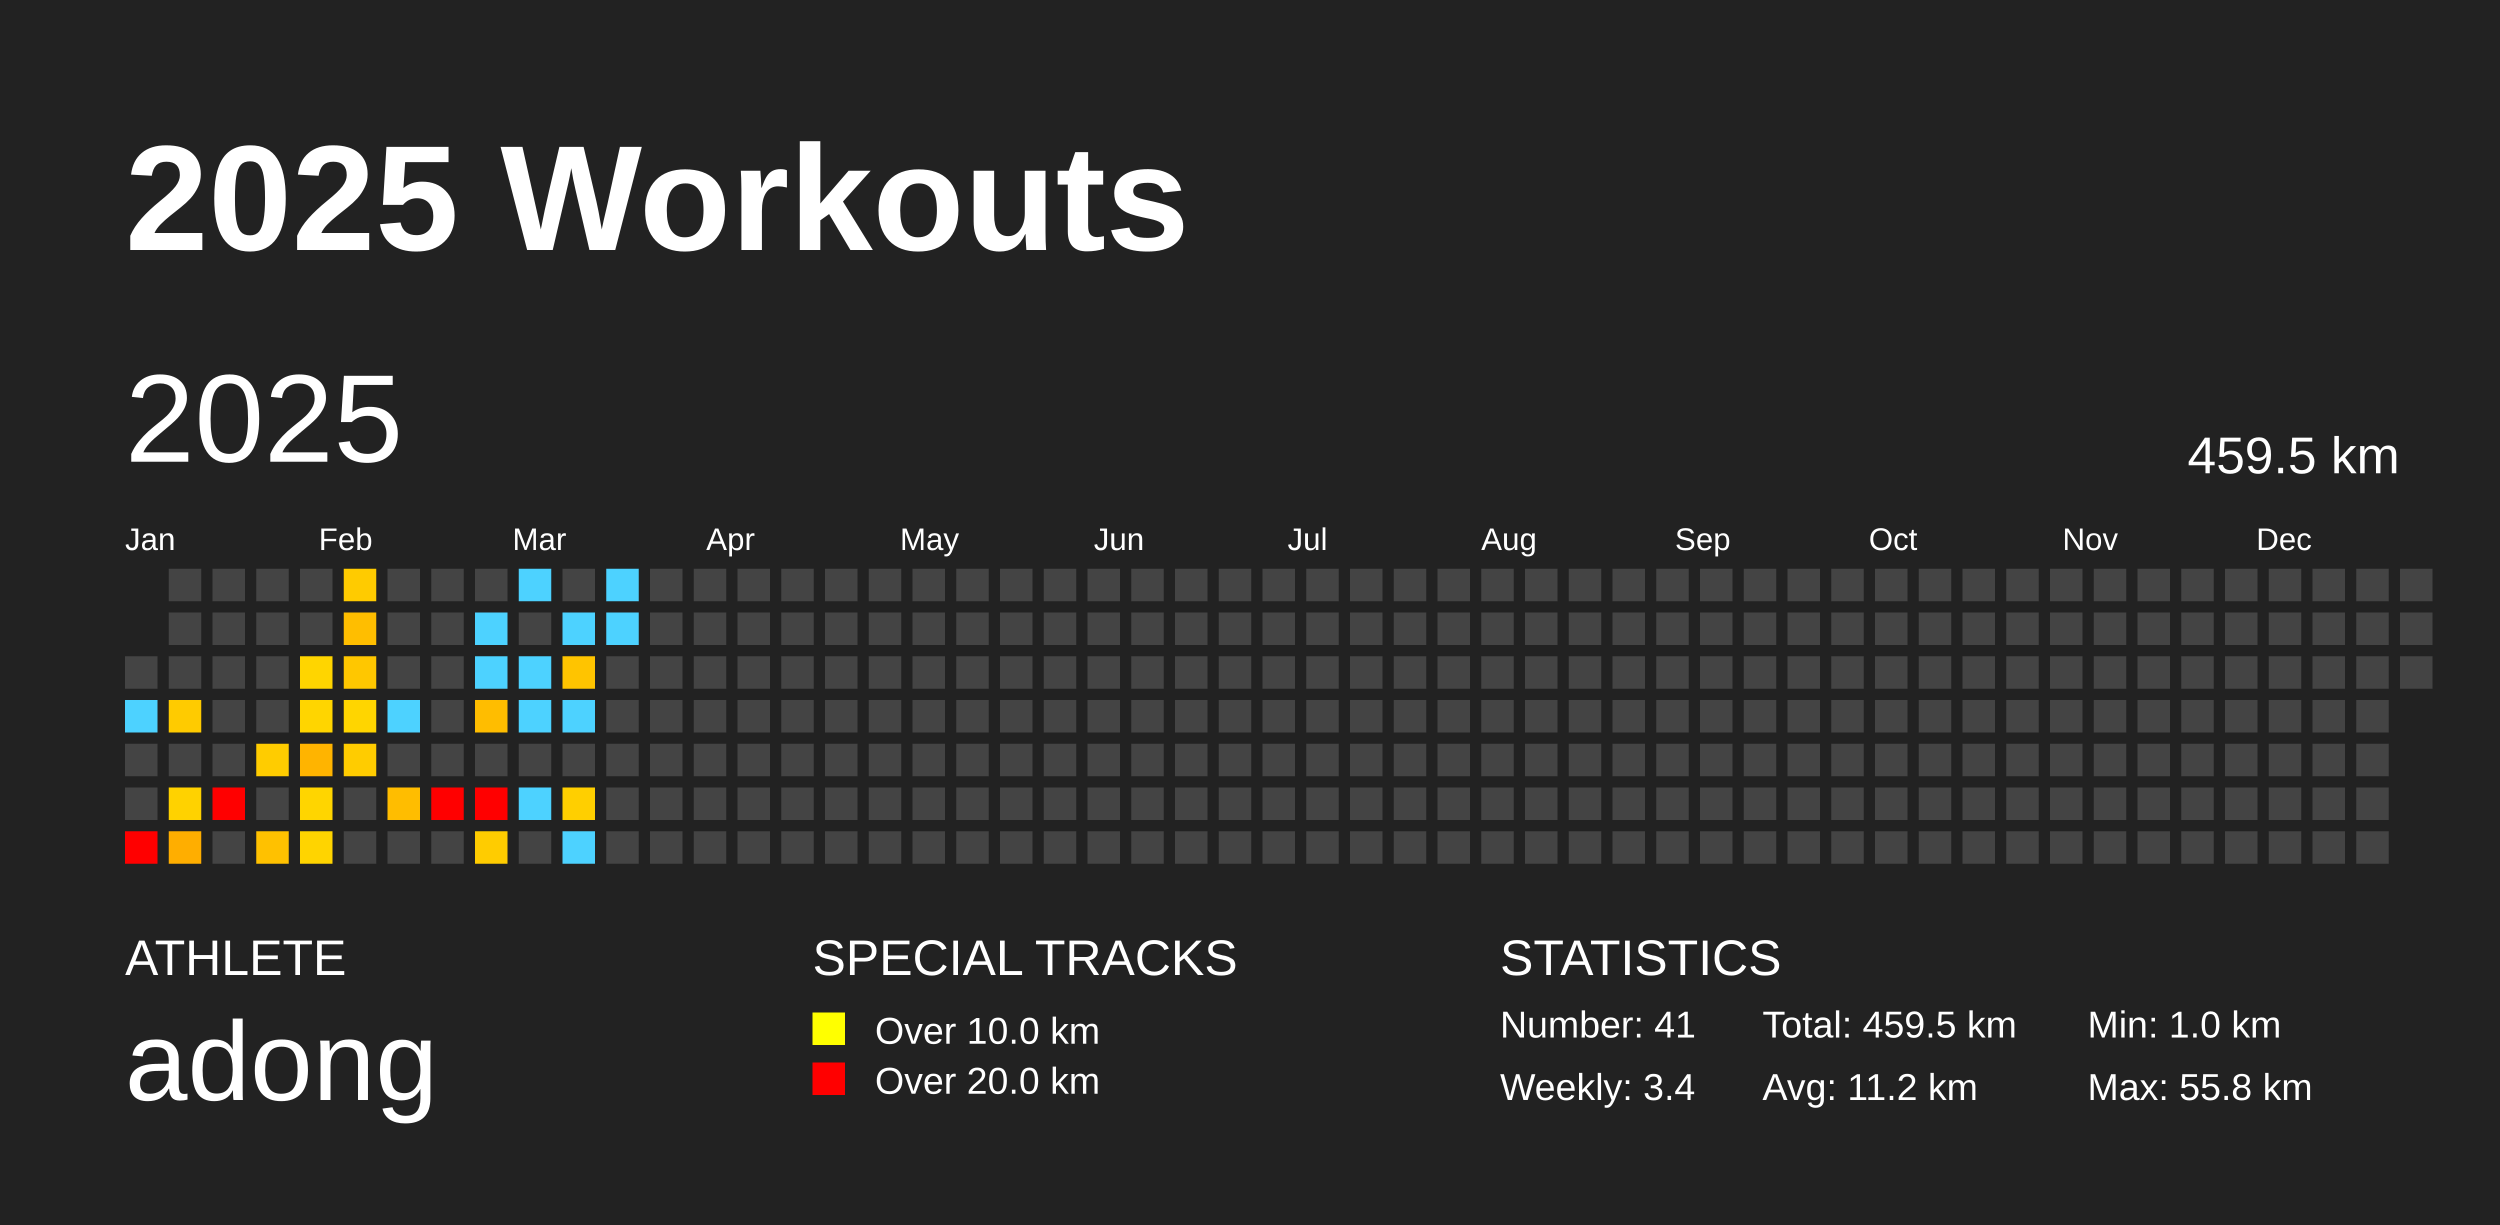
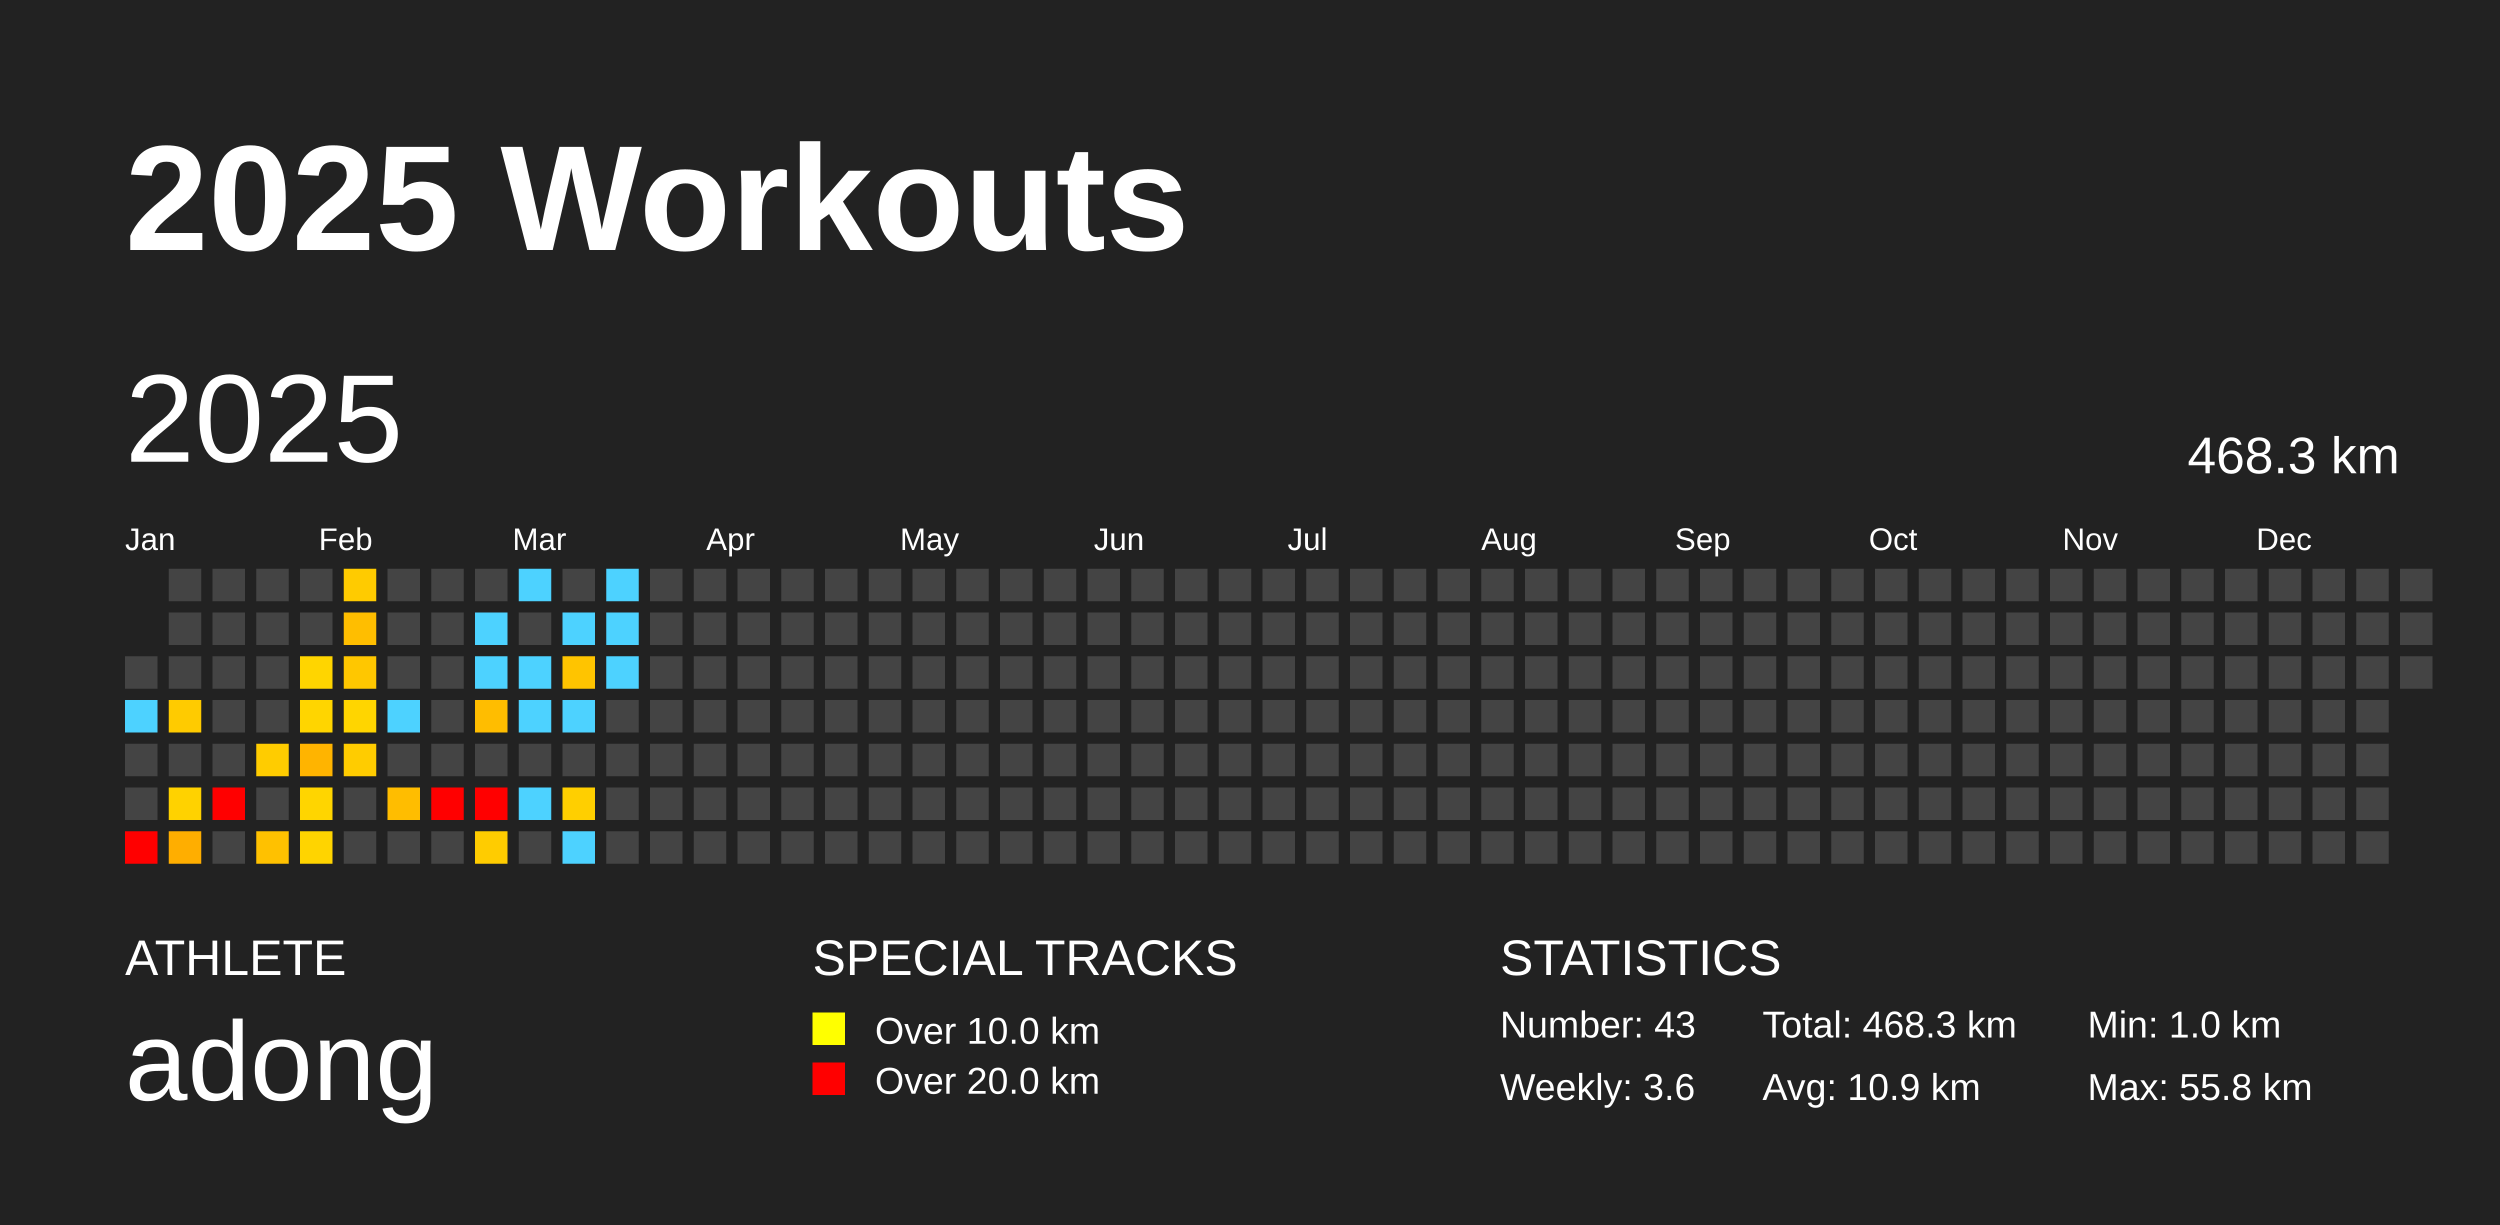
<svg xmlns="http://www.w3.org/2000/svg" baseProfile="full" height="98mm" version="1.1" viewBox="0,0,200,98" width="200mm">
  <defs />
  <rect fill="#222222" height="98" width="200" x="0" y="0" />
  <text fill="#FFFFFF" style="font-size:12px; font-family:Arial; font-weight:bold;" x="10" y="20">2025 Workouts</text>
  <text fill="#FFFFFF" style="font-size:4px; font-family:Arial" x="10" y="78">ATHLETE</text>
  <text fill="#FFFFFF" style="font-size:9px; font-family:Arial" x="10" y="88">adong</text>
  <text fill="#FFFFFF" style="font-size:4px; font-family:Arial" x="65" y="78">SPECIAL TRACKS</text>
  <rect fill="yellow" height="2.6" width="2.6" x="65" y="81" />
  <text fill="#FFFFFF" style="font-size:3px; font-family:Arial" x="70" y="83.5">Over 10.0 km</text>
  <rect fill="red" height="2.6" width="2.6" x="65" y="85" />
  <text fill="#FFFFFF" style="font-size:3px; font-family:Arial" x="70" y="87.5">Over 20.0 km</text>
  <text fill="#FFFFFF" style="font-size:4px; font-family:Arial" x="120" y="78">STATISTICS</text>
-   <text fill="#FFFFFF" style="font-size:3px; font-family:Arial" x="120" y="83">Number: 41</text>
-   <text fill="#FFFFFF" style="font-size:3px; font-family:Arial" x="120" y="88">Weekly: 3.4</text>
-   <text fill="#FFFFFF" style="font-size:3px; font-family:Arial" x="141" y="83">Total: 459.5 km</text>
-   <text fill="#FFFFFF" style="font-size:3px; font-family:Arial" x="141" y="88">Avg: 11.2 km</text>
+   <text fill="#FFFFFF" style="font-size:3px; font-family:Arial" x="120" y="83">Number: 43</text>
+   <text fill="#FFFFFF" style="font-size:3px; font-family:Arial" x="120" y="88">Weekly: 3.6</text>
+   <text fill="#FFFFFF" style="font-size:3px; font-family:Arial" x="141" y="83">Total: 468.3 km</text>
+   <text fill="#FFFFFF" style="font-size:3px; font-family:Arial" x="141" y="88">Avg: 10.9 km</text>
  <text fill="#FFFFFF" style="font-size:3px; font-family:Arial" x="167" y="83">Min: 1.0 km</text>
  <text fill="#FFFFFF" style="font-size:3px; font-family:Arial" x="167" y="88">Max: 55.8 km</text>
  <text dominant-baseline="hanging" fill="#FFFFFF" style="font-size:10.0px; font-family:Arial;" x="10" y="30">2025</text>
-   <text dominant-baseline="hanging" fill="#FFFFFF" style="font-size:4.125px; font-family:Arial;" x="175" y="35">459.5 km</text>
+   <text dominant-baseline="hanging" fill="#FFFFFF" style="font-size:4.125px; font-family:Arial;" x="175" y="35">468.3 km</text>
  <text fill="#FFFFFF" style="font-size:2.5px; font-family:Arial" x="10.0" y="44">Jan</text>
  <text fill="#FFFFFF" style="font-size:2.5px; font-family:Arial" x="25.5" y="44">Feb</text>
  <text fill="#FFFFFF" style="font-size:2.5px; font-family:Arial" x="41.0" y="44">Mar</text>
  <text fill="#FFFFFF" style="font-size:2.5px; font-family:Arial" x="56.5" y="44">Apr</text>
  <text fill="#FFFFFF" style="font-size:2.5px; font-family:Arial" x="72.0" y="44">May</text>
  <text fill="#FFFFFF" style="font-size:2.5px; font-family:Arial" x="87.5" y="44">Jun</text>
  <text fill="#FFFFFF" style="font-size:2.5px; font-family:Arial" x="103.0" y="44">Jul</text>
  <text fill="#FFFFFF" style="font-size:2.5px; font-family:Arial" x="118.5" y="44">Aug</text>
  <text fill="#FFFFFF" style="font-size:2.5px; font-family:Arial" x="134.0" y="44">Sep</text>
  <text fill="#FFFFFF" style="font-size:2.5px; font-family:Arial" x="149.5" y="44">Oct</text>
  <text fill="#FFFFFF" style="font-size:2.5px; font-family:Arial" x="165.0" y="44">Nov</text>
  <text fill="#FFFFFF" style="font-size:2.5px; font-family:Arial" x="180.5" y="44">Dec</text>
  <rect fill="#444444" height="2.6" width="2.6" x="10.0" y="52.5" />
  <rect fill="#4dd2ff" height="2.6" width="2.6" x="10.0" y="56.0" />
  <rect fill="#444444" height="2.6" width="2.6" x="10.0" y="59.5" />
  <rect fill="#444444" height="2.6" width="2.6" x="10.0" y="63.0" />
  <rect fill="red" height="2.6" width="2.6" x="10.0" y="66.5" />
  <rect fill="#444444" height="2.6" width="2.6" x="13.5" y="45.5" />
  <rect fill="#444444" height="2.6" width="2.6" x="13.5" y="49.0" />
  <rect fill="#444444" height="2.6" width="2.6" x="13.5" y="52.5" />
  <rect fill="#ffcb00" height="2.6" width="2.6" x="13.5" y="56.0" />
  <rect fill="#444444" height="2.6" width="2.6" x="13.5" y="59.5" />
  <rect fill="#ffd200" height="2.6" width="2.6" x="13.5" y="63.0" />
  <rect fill="#ffae00" height="2.6" width="2.6" x="13.5" y="66.5" />
  <rect fill="#444444" height="2.6" width="2.6" x="17.0" y="45.5" />
  <rect fill="#444444" height="2.6" width="2.6" x="17.0" y="49.0" />
  <rect fill="#444444" height="2.6" width="2.6" x="17.0" y="52.5" />
  <rect fill="#444444" height="2.6" width="2.6" x="17.0" y="56.0" />
  <rect fill="#444444" height="2.6" width="2.6" x="17.0" y="59.5" />
  <rect fill="red" height="2.6" width="2.6" x="17.0" y="63.0" />
  <rect fill="#444444" height="2.6" width="2.6" x="17.0" y="66.5" />
  <rect fill="#444444" height="2.6" width="2.6" x="20.5" y="45.5" />
  <rect fill="#444444" height="2.6" width="2.6" x="20.5" y="49.0" />
  <rect fill="#444444" height="2.6" width="2.6" x="20.5" y="52.5" />
  <rect fill="#444444" height="2.6" width="2.6" x="20.5" y="56.0" />
  <rect fill="#ffcc00" height="2.6" width="2.6" x="20.5" y="59.5" />
  <rect fill="#444444" height="2.6" width="2.6" x="20.5" y="63.0" />
  <rect fill="#ffc100" height="2.6" width="2.6" x="20.5" y="66.5" />
  <rect fill="#444444" height="2.6" width="2.6" x="24.0" y="45.5" />
  <rect fill="#444444" height="2.6" width="2.6" x="24.0" y="49.0" />
  <rect fill="#ffd500" height="2.6" width="2.6" x="24.0" y="52.5" />
  <rect fill="#ffd500" height="2.6" width="2.6" x="24.0" y="56.0" />
  <rect fill="#ffb400" height="2.6" width="2.6" x="24.0" y="59.5" />
  <rect fill="#ffd500" height="2.6" width="2.6" x="24.0" y="63.0" />
  <rect fill="#ffd400" height="2.6" width="2.6" x="24.0" y="66.5" />
  <rect fill="#ffcb00" height="2.6" width="2.6" x="27.5" y="45.5" />
  <rect fill="#ffbe00" height="2.6" width="2.6" x="27.5" y="49.0" />
  <rect fill="#ffc700" height="2.6" width="2.6" x="27.5" y="52.5" />
  <rect fill="#ffd500" height="2.6" width="2.6" x="27.5" y="56.0" />
  <rect fill="#ffcc00" height="2.6" width="2.6" x="27.5" y="59.5" />
  <rect fill="#444444" height="2.6" width="2.6" x="27.5" y="63.0" />
  <rect fill="#444444" height="2.6" width="2.6" x="27.5" y="66.5" />
  <rect fill="#444444" height="2.6" width="2.6" x="31.0" y="45.5" />
  <rect fill="#444444" height="2.6" width="2.6" x="31.0" y="49.0" />
  <rect fill="#444444" height="2.6" width="2.6" x="31.0" y="52.5" />
  <rect fill="#4dd2ff" height="2.6" width="2.6" x="31.0" y="56.0" />
  <rect fill="#444444" height="2.6" width="2.6" x="31.0" y="59.5" />
  <rect fill="#ffbd00" height="2.6" width="2.6" x="31.0" y="63.0" />
  <rect fill="#444444" height="2.6" width="2.6" x="31.0" y="66.5" />
  <rect fill="#444444" height="2.6" width="2.6" x="34.5" y="45.5" />
  <rect fill="#444444" height="2.6" width="2.6" x="34.5" y="49.0" />
  <rect fill="#444444" height="2.6" width="2.6" x="34.5" y="52.5" />
  <rect fill="#444444" height="2.6" width="2.6" x="34.5" y="56.0" />
  <rect fill="#444444" height="2.6" width="2.6" x="34.5" y="59.5" />
  <rect fill="red" height="2.6" width="2.6" x="34.5" y="63.0" />
  <rect fill="#444444" height="2.6" width="2.6" x="34.5" y="66.5" />
  <rect fill="#444444" height="2.6" width="2.6" x="38.0" y="45.5" />
  <rect fill="#4dd2ff" height="2.6" width="2.6" x="38.0" y="49.0" />
  <rect fill="#4dd2ff" height="2.6" width="2.6" x="38.0" y="52.5" />
  <rect fill="#ffbd00" height="2.6" width="2.6" x="38.0" y="56.0" />
  <rect fill="#444444" height="2.6" width="2.6" x="38.0" y="59.5" />
  <rect fill="red" height="2.6" width="2.6" x="38.0" y="63.0" />
  <rect fill="#ffcc00" height="2.6" width="2.6" x="38.0" y="66.5" />
  <rect fill="#4dd2ff" height="2.6" width="2.6" x="41.5" y="45.5" />
  <rect fill="#444444" height="2.6" width="2.6" x="41.5" y="49.0" />
  <rect fill="#4dd2ff" height="2.6" width="2.6" x="41.5" y="52.5" />
  <rect fill="#4dd2ff" height="2.6" width="2.6" x="41.5" y="56.0" />
  <rect fill="#444444" height="2.6" width="2.6" x="41.5" y="59.5" />
  <rect fill="#4dd2ff" height="2.6" width="2.6" x="41.5" y="63.0" />
  <rect fill="#444444" height="2.6" width="2.6" x="41.5" y="66.5" />
  <rect fill="#444444" height="2.6" width="2.6" x="45.0" y="45.5" />
  <rect fill="#4dd2ff" height="2.6" width="2.6" x="45.0" y="49.0" />
  <rect fill="#ffc400" height="2.6" width="2.6" x="45.0" y="52.5" />
  <rect fill="#4dd2ff" height="2.6" width="2.6" x="45.0" y="56.0" />
  <rect fill="#444444" height="2.6" width="2.6" x="45.0" y="59.5" />
  <rect fill="#ffcf00" height="2.6" width="2.6" x="45.0" y="63.0" />
  <rect fill="#4dd2ff" height="2.6" width="2.6" x="45.0" y="66.5" />
  <rect fill="#4dd2ff" height="2.6" width="2.6" x="48.5" y="45.5" />
  <rect fill="#4dd2ff" height="2.6" width="2.6" x="48.5" y="49.0" />
-   <rect fill="#444444" height="2.6" width="2.6" x="48.5" y="52.5" />
+   <rect fill="#4dd2ff" height="2.6" width="2.6" x="48.5" y="52.5" />
  <rect fill="#444444" height="2.6" width="2.6" x="48.5" y="56.0" />
  <rect fill="#444444" height="2.6" width="2.6" x="48.5" y="59.5" />
  <rect fill="#444444" height="2.6" width="2.6" x="48.5" y="63.0" />
  <rect fill="#444444" height="2.6" width="2.6" x="48.5" y="66.5" />
  <rect fill="#444444" height="2.6" width="2.6" x="52.0" y="45.5" />
  <rect fill="#444444" height="2.6" width="2.6" x="52.0" y="49.0" />
  <rect fill="#444444" height="2.6" width="2.6" x="52.0" y="52.5" />
  <rect fill="#444444" height="2.6" width="2.6" x="52.0" y="56.0" />
  <rect fill="#444444" height="2.6" width="2.6" x="52.0" y="59.5" />
  <rect fill="#444444" height="2.6" width="2.6" x="52.0" y="63.0" />
  <rect fill="#444444" height="2.6" width="2.6" x="52.0" y="66.5" />
  <rect fill="#444444" height="2.6" width="2.6" x="55.5" y="45.5" />
  <rect fill="#444444" height="2.6" width="2.6" x="55.5" y="49.0" />
  <rect fill="#444444" height="2.6" width="2.6" x="55.5" y="52.5" />
  <rect fill="#444444" height="2.6" width="2.6" x="55.5" y="56.0" />
  <rect fill="#444444" height="2.6" width="2.6" x="55.5" y="59.5" />
  <rect fill="#444444" height="2.6" width="2.6" x="55.5" y="63.0" />
  <rect fill="#444444" height="2.6" width="2.6" x="55.5" y="66.5" />
  <rect fill="#444444" height="2.6" width="2.6" x="59.0" y="45.5" />
  <rect fill="#444444" height="2.6" width="2.6" x="59.0" y="49.0" />
  <rect fill="#444444" height="2.6" width="2.6" x="59.0" y="52.5" />
  <rect fill="#444444" height="2.6" width="2.6" x="59.0" y="56.0" />
  <rect fill="#444444" height="2.6" width="2.6" x="59.0" y="59.5" />
  <rect fill="#444444" height="2.6" width="2.6" x="59.0" y="63.0" />
  <rect fill="#444444" height="2.6" width="2.6" x="59.0" y="66.5" />
  <rect fill="#444444" height="2.6" width="2.6" x="62.5" y="45.5" />
  <rect fill="#444444" height="2.6" width="2.6" x="62.5" y="49.0" />
  <rect fill="#444444" height="2.6" width="2.6" x="62.5" y="52.5" />
  <rect fill="#444444" height="2.6" width="2.6" x="62.5" y="56.0" />
  <rect fill="#444444" height="2.6" width="2.6" x="62.5" y="59.5" />
  <rect fill="#444444" height="2.6" width="2.6" x="62.5" y="63.0" />
  <rect fill="#444444" height="2.6" width="2.6" x="62.5" y="66.5" />
  <rect fill="#444444" height="2.6" width="2.6" x="66.0" y="45.5" />
  <rect fill="#444444" height="2.6" width="2.6" x="66.0" y="49.0" />
  <rect fill="#444444" height="2.6" width="2.6" x="66.0" y="52.5" />
  <rect fill="#444444" height="2.6" width="2.6" x="66.0" y="56.0" />
  <rect fill="#444444" height="2.6" width="2.6" x="66.0" y="59.5" />
  <rect fill="#444444" height="2.6" width="2.6" x="66.0" y="63.0" />
  <rect fill="#444444" height="2.6" width="2.6" x="66.0" y="66.5" />
  <rect fill="#444444" height="2.6" width="2.6" x="69.5" y="45.5" />
  <rect fill="#444444" height="2.6" width="2.6" x="69.5" y="49.0" />
  <rect fill="#444444" height="2.6" width="2.6" x="69.5" y="52.5" />
  <rect fill="#444444" height="2.6" width="2.6" x="69.5" y="56.0" />
  <rect fill="#444444" height="2.6" width="2.6" x="69.5" y="59.5" />
  <rect fill="#444444" height="2.6" width="2.6" x="69.5" y="63.0" />
  <rect fill="#444444" height="2.6" width="2.6" x="69.5" y="66.5" />
  <rect fill="#444444" height="2.6" width="2.6" x="73.0" y="45.5" />
  <rect fill="#444444" height="2.6" width="2.6" x="73.0" y="49.0" />
  <rect fill="#444444" height="2.6" width="2.6" x="73.0" y="52.5" />
  <rect fill="#444444" height="2.6" width="2.6" x="73.0" y="56.0" />
  <rect fill="#444444" height="2.6" width="2.6" x="73.0" y="59.5" />
  <rect fill="#444444" height="2.6" width="2.6" x="73.0" y="63.0" />
  <rect fill="#444444" height="2.6" width="2.6" x="73.0" y="66.5" />
  <rect fill="#444444" height="2.6" width="2.6" x="76.5" y="45.5" />
  <rect fill="#444444" height="2.6" width="2.6" x="76.5" y="49.0" />
  <rect fill="#444444" height="2.6" width="2.6" x="76.5" y="52.5" />
  <rect fill="#444444" height="2.6" width="2.6" x="76.5" y="56.0" />
  <rect fill="#444444" height="2.6" width="2.6" x="76.5" y="59.5" />
  <rect fill="#444444" height="2.6" width="2.6" x="76.5" y="63.0" />
  <rect fill="#444444" height="2.6" width="2.6" x="76.5" y="66.5" />
  <rect fill="#444444" height="2.6" width="2.6" x="80.0" y="45.5" />
  <rect fill="#444444" height="2.6" width="2.6" x="80.0" y="49.0" />
  <rect fill="#444444" height="2.6" width="2.6" x="80.0" y="52.5" />
  <rect fill="#444444" height="2.6" width="2.6" x="80.0" y="56.0" />
  <rect fill="#444444" height="2.6" width="2.6" x="80.0" y="59.5" />
  <rect fill="#444444" height="2.6" width="2.6" x="80.0" y="63.0" />
  <rect fill="#444444" height="2.6" width="2.6" x="80.0" y="66.5" />
  <rect fill="#444444" height="2.6" width="2.6" x="83.5" y="45.5" />
  <rect fill="#444444" height="2.6" width="2.6" x="83.5" y="49.0" />
  <rect fill="#444444" height="2.6" width="2.6" x="83.5" y="52.5" />
  <rect fill="#444444" height="2.6" width="2.6" x="83.5" y="56.0" />
  <rect fill="#444444" height="2.6" width="2.6" x="83.5" y="59.5" />
  <rect fill="#444444" height="2.6" width="2.6" x="83.5" y="63.0" />
  <rect fill="#444444" height="2.6" width="2.6" x="83.5" y="66.5" />
  <rect fill="#444444" height="2.6" width="2.6" x="87.0" y="45.5" />
  <rect fill="#444444" height="2.6" width="2.6" x="87.0" y="49.0" />
  <rect fill="#444444" height="2.6" width="2.6" x="87.0" y="52.5" />
  <rect fill="#444444" height="2.6" width="2.6" x="87.0" y="56.0" />
  <rect fill="#444444" height="2.6" width="2.6" x="87.0" y="59.5" />
  <rect fill="#444444" height="2.6" width="2.6" x="87.0" y="63.0" />
  <rect fill="#444444" height="2.6" width="2.6" x="87.0" y="66.5" />
  <rect fill="#444444" height="2.6" width="2.6" x="90.5" y="45.5" />
  <rect fill="#444444" height="2.6" width="2.6" x="90.5" y="49.0" />
  <rect fill="#444444" height="2.6" width="2.6" x="90.5" y="52.5" />
  <rect fill="#444444" height="2.6" width="2.6" x="90.5" y="56.0" />
  <rect fill="#444444" height="2.6" width="2.6" x="90.5" y="59.5" />
  <rect fill="#444444" height="2.6" width="2.6" x="90.5" y="63.0" />
  <rect fill="#444444" height="2.6" width="2.6" x="90.5" y="66.5" />
  <rect fill="#444444" height="2.6" width="2.6" x="94.0" y="45.5" />
  <rect fill="#444444" height="2.6" width="2.6" x="94.0" y="49.0" />
  <rect fill="#444444" height="2.6" width="2.6" x="94.0" y="52.5" />
  <rect fill="#444444" height="2.6" width="2.6" x="94.0" y="56.0" />
  <rect fill="#444444" height="2.6" width="2.6" x="94.0" y="59.5" />
  <rect fill="#444444" height="2.6" width="2.6" x="94.0" y="63.0" />
  <rect fill="#444444" height="2.6" width="2.6" x="94.0" y="66.5" />
  <rect fill="#444444" height="2.6" width="2.6" x="97.5" y="45.5" />
  <rect fill="#444444" height="2.6" width="2.6" x="97.5" y="49.0" />
  <rect fill="#444444" height="2.6" width="2.6" x="97.5" y="52.5" />
  <rect fill="#444444" height="2.6" width="2.6" x="97.5" y="56.0" />
  <rect fill="#444444" height="2.6" width="2.6" x="97.5" y="59.5" />
  <rect fill="#444444" height="2.6" width="2.6" x="97.5" y="63.0" />
  <rect fill="#444444" height="2.6" width="2.6" x="97.5" y="66.5" />
  <rect fill="#444444" height="2.6" width="2.6" x="101.0" y="45.5" />
  <rect fill="#444444" height="2.6" width="2.6" x="101.0" y="49.0" />
  <rect fill="#444444" height="2.6" width="2.6" x="101.0" y="52.5" />
  <rect fill="#444444" height="2.6" width="2.6" x="101.0" y="56.0" />
  <rect fill="#444444" height="2.6" width="2.6" x="101.0" y="59.5" />
  <rect fill="#444444" height="2.6" width="2.6" x="101.0" y="63.0" />
  <rect fill="#444444" height="2.6" width="2.6" x="101.0" y="66.5" />
  <rect fill="#444444" height="2.6" width="2.6" x="104.5" y="45.5" />
  <rect fill="#444444" height="2.6" width="2.6" x="104.5" y="49.0" />
  <rect fill="#444444" height="2.6" width="2.6" x="104.5" y="52.5" />
  <rect fill="#444444" height="2.6" width="2.6" x="104.5" y="56.0" />
  <rect fill="#444444" height="2.6" width="2.6" x="104.5" y="59.5" />
  <rect fill="#444444" height="2.6" width="2.6" x="104.5" y="63.0" />
  <rect fill="#444444" height="2.6" width="2.6" x="104.5" y="66.5" />
  <rect fill="#444444" height="2.6" width="2.6" x="108.0" y="45.5" />
  <rect fill="#444444" height="2.6" width="2.6" x="108.0" y="49.0" />
  <rect fill="#444444" height="2.6" width="2.6" x="108.0" y="52.5" />
  <rect fill="#444444" height="2.6" width="2.6" x="108.0" y="56.0" />
  <rect fill="#444444" height="2.6" width="2.6" x="108.0" y="59.5" />
  <rect fill="#444444" height="2.6" width="2.6" x="108.0" y="63.0" />
  <rect fill="#444444" height="2.6" width="2.6" x="108.0" y="66.5" />
  <rect fill="#444444" height="2.6" width="2.6" x="111.5" y="45.5" />
  <rect fill="#444444" height="2.6" width="2.6" x="111.5" y="49.0" />
  <rect fill="#444444" height="2.6" width="2.6" x="111.5" y="52.5" />
  <rect fill="#444444" height="2.6" width="2.6" x="111.5" y="56.0" />
  <rect fill="#444444" height="2.6" width="2.6" x="111.5" y="59.5" />
  <rect fill="#444444" height="2.6" width="2.6" x="111.5" y="63.0" />
  <rect fill="#444444" height="2.6" width="2.6" x="111.5" y="66.5" />
  <rect fill="#444444" height="2.6" width="2.6" x="115.0" y="45.5" />
  <rect fill="#444444" height="2.6" width="2.6" x="115.0" y="49.0" />
  <rect fill="#444444" height="2.6" width="2.6" x="115.0" y="52.5" />
  <rect fill="#444444" height="2.6" width="2.6" x="115.0" y="56.0" />
  <rect fill="#444444" height="2.6" width="2.6" x="115.0" y="59.5" />
  <rect fill="#444444" height="2.6" width="2.6" x="115.0" y="63.0" />
  <rect fill="#444444" height="2.6" width="2.6" x="115.0" y="66.5" />
  <rect fill="#444444" height="2.6" width="2.6" x="118.5" y="45.5" />
  <rect fill="#444444" height="2.6" width="2.6" x="118.5" y="49.0" />
  <rect fill="#444444" height="2.6" width="2.6" x="118.5" y="52.5" />
  <rect fill="#444444" height="2.6" width="2.6" x="118.5" y="56.0" />
  <rect fill="#444444" height="2.6" width="2.6" x="118.5" y="59.5" />
  <rect fill="#444444" height="2.6" width="2.6" x="118.5" y="63.0" />
  <rect fill="#444444" height="2.6" width="2.6" x="118.5" y="66.5" />
  <rect fill="#444444" height="2.6" width="2.6" x="122.0" y="45.5" />
  <rect fill="#444444" height="2.6" width="2.6" x="122.0" y="49.0" />
  <rect fill="#444444" height="2.6" width="2.6" x="122.0" y="52.5" />
  <rect fill="#444444" height="2.6" width="2.6" x="122.0" y="56.0" />
  <rect fill="#444444" height="2.6" width="2.6" x="122.0" y="59.5" />
  <rect fill="#444444" height="2.6" width="2.6" x="122.0" y="63.0" />
  <rect fill="#444444" height="2.6" width="2.6" x="122.0" y="66.5" />
  <rect fill="#444444" height="2.6" width="2.6" x="125.5" y="45.5" />
  <rect fill="#444444" height="2.6" width="2.6" x="125.5" y="49.0" />
  <rect fill="#444444" height="2.6" width="2.6" x="125.5" y="52.5" />
  <rect fill="#444444" height="2.6" width="2.6" x="125.5" y="56.0" />
  <rect fill="#444444" height="2.6" width="2.6" x="125.5" y="59.5" />
  <rect fill="#444444" height="2.6" width="2.6" x="125.5" y="63.0" />
  <rect fill="#444444" height="2.6" width="2.6" x="125.5" y="66.5" />
  <rect fill="#444444" height="2.6" width="2.6" x="129.0" y="45.5" />
  <rect fill="#444444" height="2.6" width="2.6" x="129.0" y="49.0" />
  <rect fill="#444444" height="2.6" width="2.6" x="129.0" y="52.5" />
  <rect fill="#444444" height="2.6" width="2.6" x="129.0" y="56.0" />
  <rect fill="#444444" height="2.6" width="2.6" x="129.0" y="59.5" />
  <rect fill="#444444" height="2.6" width="2.6" x="129.0" y="63.0" />
  <rect fill="#444444" height="2.6" width="2.6" x="129.0" y="66.5" />
  <rect fill="#444444" height="2.6" width="2.6" x="132.5" y="45.5" />
  <rect fill="#444444" height="2.6" width="2.6" x="132.5" y="49.0" />
  <rect fill="#444444" height="2.6" width="2.6" x="132.5" y="52.5" />
  <rect fill="#444444" height="2.6" width="2.6" x="132.5" y="56.0" />
  <rect fill="#444444" height="2.6" width="2.6" x="132.5" y="59.5" />
  <rect fill="#444444" height="2.6" width="2.6" x="132.5" y="63.0" />
  <rect fill="#444444" height="2.6" width="2.6" x="132.5" y="66.5" />
  <rect fill="#444444" height="2.6" width="2.6" x="136.0" y="45.5" />
  <rect fill="#444444" height="2.6" width="2.6" x="136.0" y="49.0" />
  <rect fill="#444444" height="2.6" width="2.6" x="136.0" y="52.5" />
  <rect fill="#444444" height="2.6" width="2.6" x="136.0" y="56.0" />
  <rect fill="#444444" height="2.6" width="2.6" x="136.0" y="59.5" />
  <rect fill="#444444" height="2.6" width="2.6" x="136.0" y="63.0" />
  <rect fill="#444444" height="2.6" width="2.6" x="136.0" y="66.5" />
  <rect fill="#444444" height="2.6" width="2.6" x="139.5" y="45.5" />
  <rect fill="#444444" height="2.6" width="2.6" x="139.5" y="49.0" />
  <rect fill="#444444" height="2.6" width="2.6" x="139.5" y="52.5" />
  <rect fill="#444444" height="2.6" width="2.6" x="139.5" y="56.0" />
  <rect fill="#444444" height="2.6" width="2.6" x="139.5" y="59.5" />
  <rect fill="#444444" height="2.6" width="2.6" x="139.5" y="63.0" />
  <rect fill="#444444" height="2.6" width="2.6" x="139.5" y="66.5" />
  <rect fill="#444444" height="2.6" width="2.6" x="143.0" y="45.5" />
  <rect fill="#444444" height="2.6" width="2.6" x="143.0" y="49.0" />
  <rect fill="#444444" height="2.6" width="2.6" x="143.0" y="52.5" />
  <rect fill="#444444" height="2.6" width="2.6" x="143.0" y="56.0" />
  <rect fill="#444444" height="2.6" width="2.6" x="143.0" y="59.5" />
  <rect fill="#444444" height="2.6" width="2.6" x="143.0" y="63.0" />
  <rect fill="#444444" height="2.6" width="2.6" x="143.0" y="66.5" />
  <rect fill="#444444" height="2.6" width="2.6" x="146.5" y="45.5" />
  <rect fill="#444444" height="2.6" width="2.6" x="146.5" y="49.0" />
  <rect fill="#444444" height="2.6" width="2.6" x="146.5" y="52.5" />
  <rect fill="#444444" height="2.6" width="2.6" x="146.5" y="56.0" />
  <rect fill="#444444" height="2.6" width="2.6" x="146.5" y="59.5" />
  <rect fill="#444444" height="2.6" width="2.6" x="146.5" y="63.0" />
  <rect fill="#444444" height="2.6" width="2.6" x="146.5" y="66.5" />
  <rect fill="#444444" height="2.6" width="2.6" x="150.0" y="45.5" />
  <rect fill="#444444" height="2.6" width="2.6" x="150.0" y="49.0" />
  <rect fill="#444444" height="2.6" width="2.6" x="150.0" y="52.5" />
  <rect fill="#444444" height="2.6" width="2.6" x="150.0" y="56.0" />
  <rect fill="#444444" height="2.6" width="2.6" x="150.0" y="59.5" />
  <rect fill="#444444" height="2.6" width="2.6" x="150.0" y="63.0" />
  <rect fill="#444444" height="2.6" width="2.6" x="150.0" y="66.5" />
  <rect fill="#444444" height="2.6" width="2.6" x="153.5" y="45.5" />
  <rect fill="#444444" height="2.6" width="2.6" x="153.5" y="49.0" />
  <rect fill="#444444" height="2.6" width="2.6" x="153.5" y="52.5" />
  <rect fill="#444444" height="2.6" width="2.6" x="153.5" y="56.0" />
  <rect fill="#444444" height="2.6" width="2.6" x="153.5" y="59.5" />
  <rect fill="#444444" height="2.6" width="2.6" x="153.5" y="63.0" />
  <rect fill="#444444" height="2.6" width="2.6" x="153.5" y="66.5" />
  <rect fill="#444444" height="2.6" width="2.6" x="157.0" y="45.5" />
  <rect fill="#444444" height="2.6" width="2.6" x="157.0" y="49.0" />
  <rect fill="#444444" height="2.6" width="2.6" x="157.0" y="52.5" />
  <rect fill="#444444" height="2.6" width="2.6" x="157.0" y="56.0" />
  <rect fill="#444444" height="2.6" width="2.6" x="157.0" y="59.5" />
  <rect fill="#444444" height="2.6" width="2.6" x="157.0" y="63.0" />
  <rect fill="#444444" height="2.6" width="2.6" x="157.0" y="66.5" />
  <rect fill="#444444" height="2.6" width="2.6" x="160.5" y="45.5" />
  <rect fill="#444444" height="2.6" width="2.6" x="160.5" y="49.0" />
  <rect fill="#444444" height="2.6" width="2.6" x="160.5" y="52.5" />
  <rect fill="#444444" height="2.6" width="2.6" x="160.5" y="56.0" />
  <rect fill="#444444" height="2.6" width="2.6" x="160.5" y="59.5" />
  <rect fill="#444444" height="2.6" width="2.6" x="160.5" y="63.0" />
  <rect fill="#444444" height="2.6" width="2.6" x="160.5" y="66.5" />
  <rect fill="#444444" height="2.6" width="2.6" x="164.0" y="45.5" />
  <rect fill="#444444" height="2.6" width="2.6" x="164.0" y="49.0" />
  <rect fill="#444444" height="2.6" width="2.6" x="164.0" y="52.5" />
  <rect fill="#444444" height="2.6" width="2.6" x="164.0" y="56.0" />
  <rect fill="#444444" height="2.6" width="2.6" x="164.0" y="59.5" />
  <rect fill="#444444" height="2.6" width="2.6" x="164.0" y="63.0" />
  <rect fill="#444444" height="2.6" width="2.6" x="164.0" y="66.5" />
  <rect fill="#444444" height="2.6" width="2.6" x="167.5" y="45.5" />
  <rect fill="#444444" height="2.6" width="2.6" x="167.5" y="49.0" />
  <rect fill="#444444" height="2.6" width="2.6" x="167.5" y="52.5" />
  <rect fill="#444444" height="2.6" width="2.6" x="167.5" y="56.0" />
  <rect fill="#444444" height="2.6" width="2.6" x="167.5" y="59.5" />
  <rect fill="#444444" height="2.6" width="2.6" x="167.5" y="63.0" />
  <rect fill="#444444" height="2.6" width="2.6" x="167.5" y="66.5" />
  <rect fill="#444444" height="2.6" width="2.6" x="171.0" y="45.5" />
  <rect fill="#444444" height="2.6" width="2.6" x="171.0" y="49.0" />
  <rect fill="#444444" height="2.6" width="2.6" x="171.0" y="52.5" />
  <rect fill="#444444" height="2.6" width="2.6" x="171.0" y="56.0" />
  <rect fill="#444444" height="2.6" width="2.6" x="171.0" y="59.5" />
  <rect fill="#444444" height="2.6" width="2.6" x="171.0" y="63.0" />
  <rect fill="#444444" height="2.6" width="2.6" x="171.0" y="66.5" />
  <rect fill="#444444" height="2.6" width="2.6" x="174.5" y="45.5" />
  <rect fill="#444444" height="2.6" width="2.6" x="174.5" y="49.0" />
  <rect fill="#444444" height="2.6" width="2.6" x="174.5" y="52.5" />
  <rect fill="#444444" height="2.6" width="2.6" x="174.5" y="56.0" />
  <rect fill="#444444" height="2.6" width="2.6" x="174.5" y="59.5" />
  <rect fill="#444444" height="2.6" width="2.6" x="174.5" y="63.0" />
  <rect fill="#444444" height="2.6" width="2.6" x="174.5" y="66.5" />
  <rect fill="#444444" height="2.6" width="2.6" x="178.0" y="45.5" />
  <rect fill="#444444" height="2.6" width="2.6" x="178.0" y="49.0" />
  <rect fill="#444444" height="2.6" width="2.6" x="178.0" y="52.5" />
  <rect fill="#444444" height="2.6" width="2.6" x="178.0" y="56.0" />
  <rect fill="#444444" height="2.6" width="2.6" x="178.0" y="59.5" />
  <rect fill="#444444" height="2.6" width="2.6" x="178.0" y="63.0" />
  <rect fill="#444444" height="2.6" width="2.6" x="178.0" y="66.5" />
  <rect fill="#444444" height="2.6" width="2.6" x="181.5" y="45.5" />
  <rect fill="#444444" height="2.6" width="2.6" x="181.5" y="49.0" />
  <rect fill="#444444" height="2.6" width="2.6" x="181.5" y="52.5" />
  <rect fill="#444444" height="2.6" width="2.6" x="181.5" y="56.0" />
  <rect fill="#444444" height="2.6" width="2.6" x="181.5" y="59.5" />
  <rect fill="#444444" height="2.6" width="2.6" x="181.5" y="63.0" />
  <rect fill="#444444" height="2.6" width="2.6" x="181.5" y="66.5" />
  <rect fill="#444444" height="2.6" width="2.6" x="185.0" y="45.5" />
  <rect fill="#444444" height="2.6" width="2.6" x="185.0" y="49.0" />
  <rect fill="#444444" height="2.6" width="2.6" x="185.0" y="52.5" />
  <rect fill="#444444" height="2.6" width="2.6" x="185.0" y="56.0" />
  <rect fill="#444444" height="2.6" width="2.6" x="185.0" y="59.5" />
  <rect fill="#444444" height="2.6" width="2.6" x="185.0" y="63.0" />
  <rect fill="#444444" height="2.6" width="2.6" x="185.0" y="66.5" />
  <rect fill="#444444" height="2.6" width="2.6" x="188.5" y="45.5" />
  <rect fill="#444444" height="2.6" width="2.6" x="188.5" y="49.0" />
  <rect fill="#444444" height="2.6" width="2.6" x="188.5" y="52.5" />
  <rect fill="#444444" height="2.6" width="2.6" x="188.5" y="56.0" />
  <rect fill="#444444" height="2.6" width="2.6" x="188.5" y="59.5" />
  <rect fill="#444444" height="2.6" width="2.6" x="188.5" y="63.0" />
  <rect fill="#444444" height="2.6" width="2.6" x="188.5" y="66.5" />
  <rect fill="#444444" height="2.6" width="2.6" x="192.0" y="45.5" />
  <rect fill="#444444" height="2.6" width="2.6" x="192.0" y="49.0" />
  <rect fill="#444444" height="2.6" width="2.6" x="192.0" y="52.5" />
</svg>
